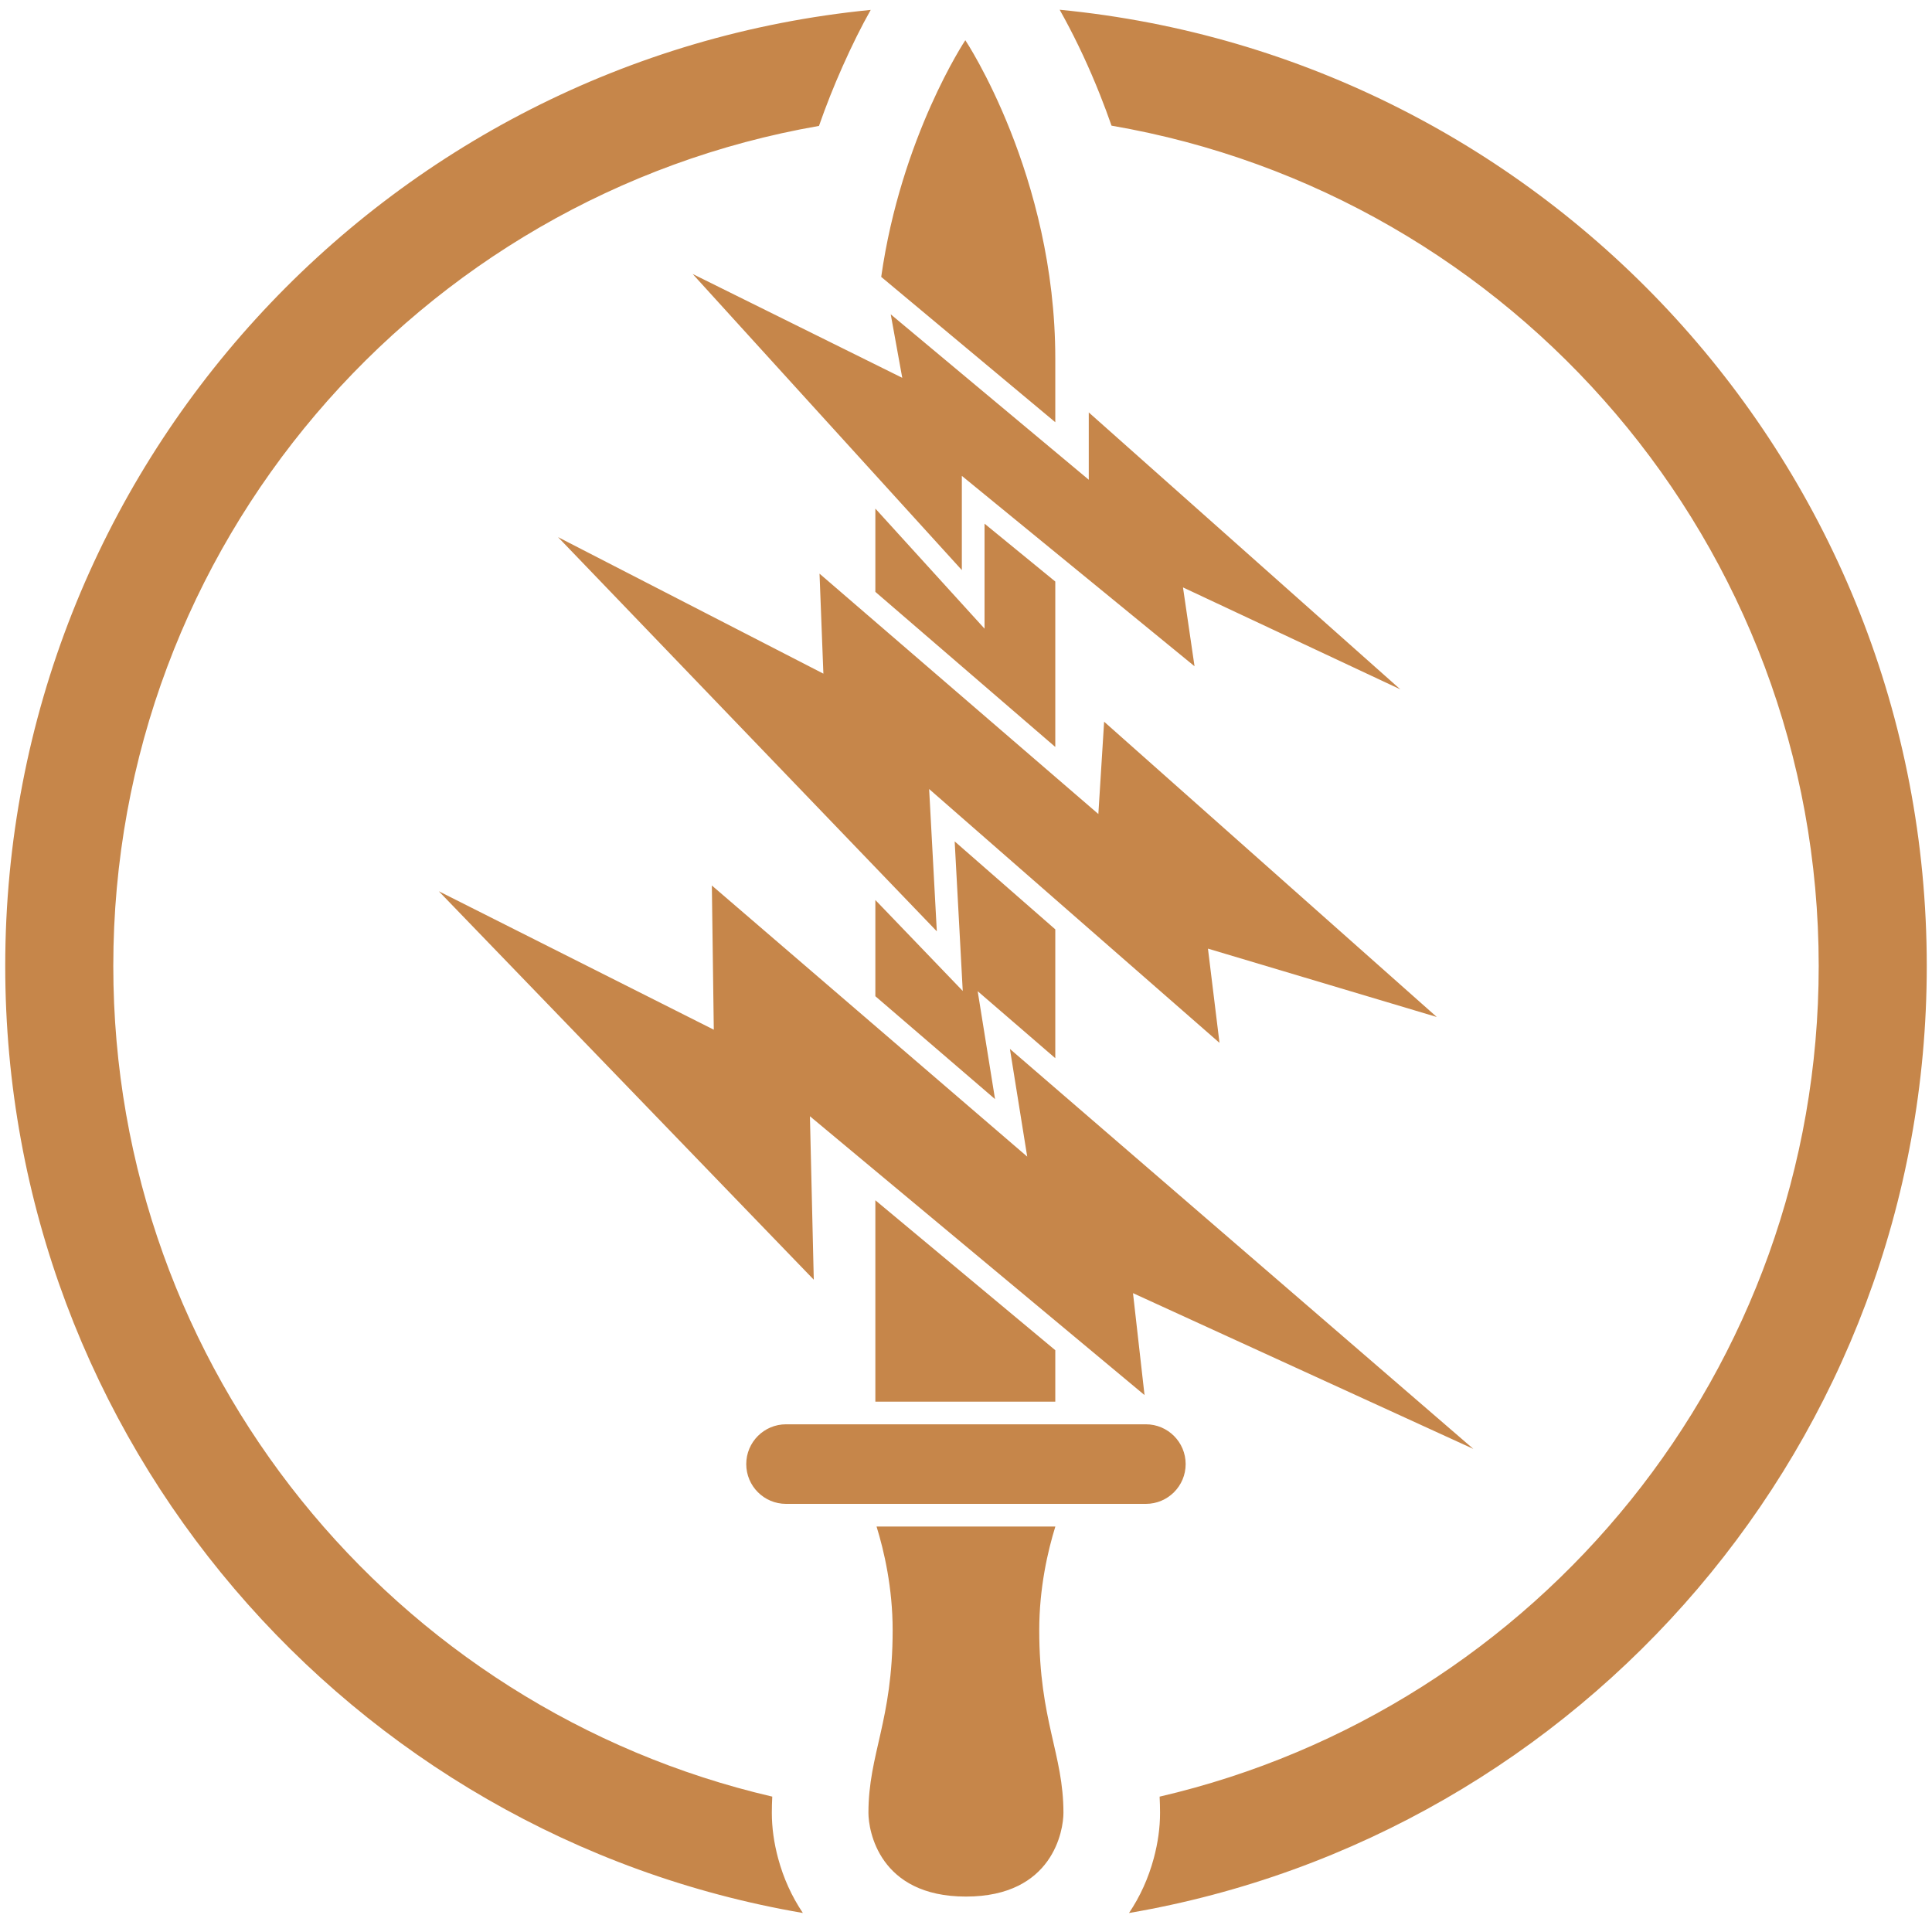
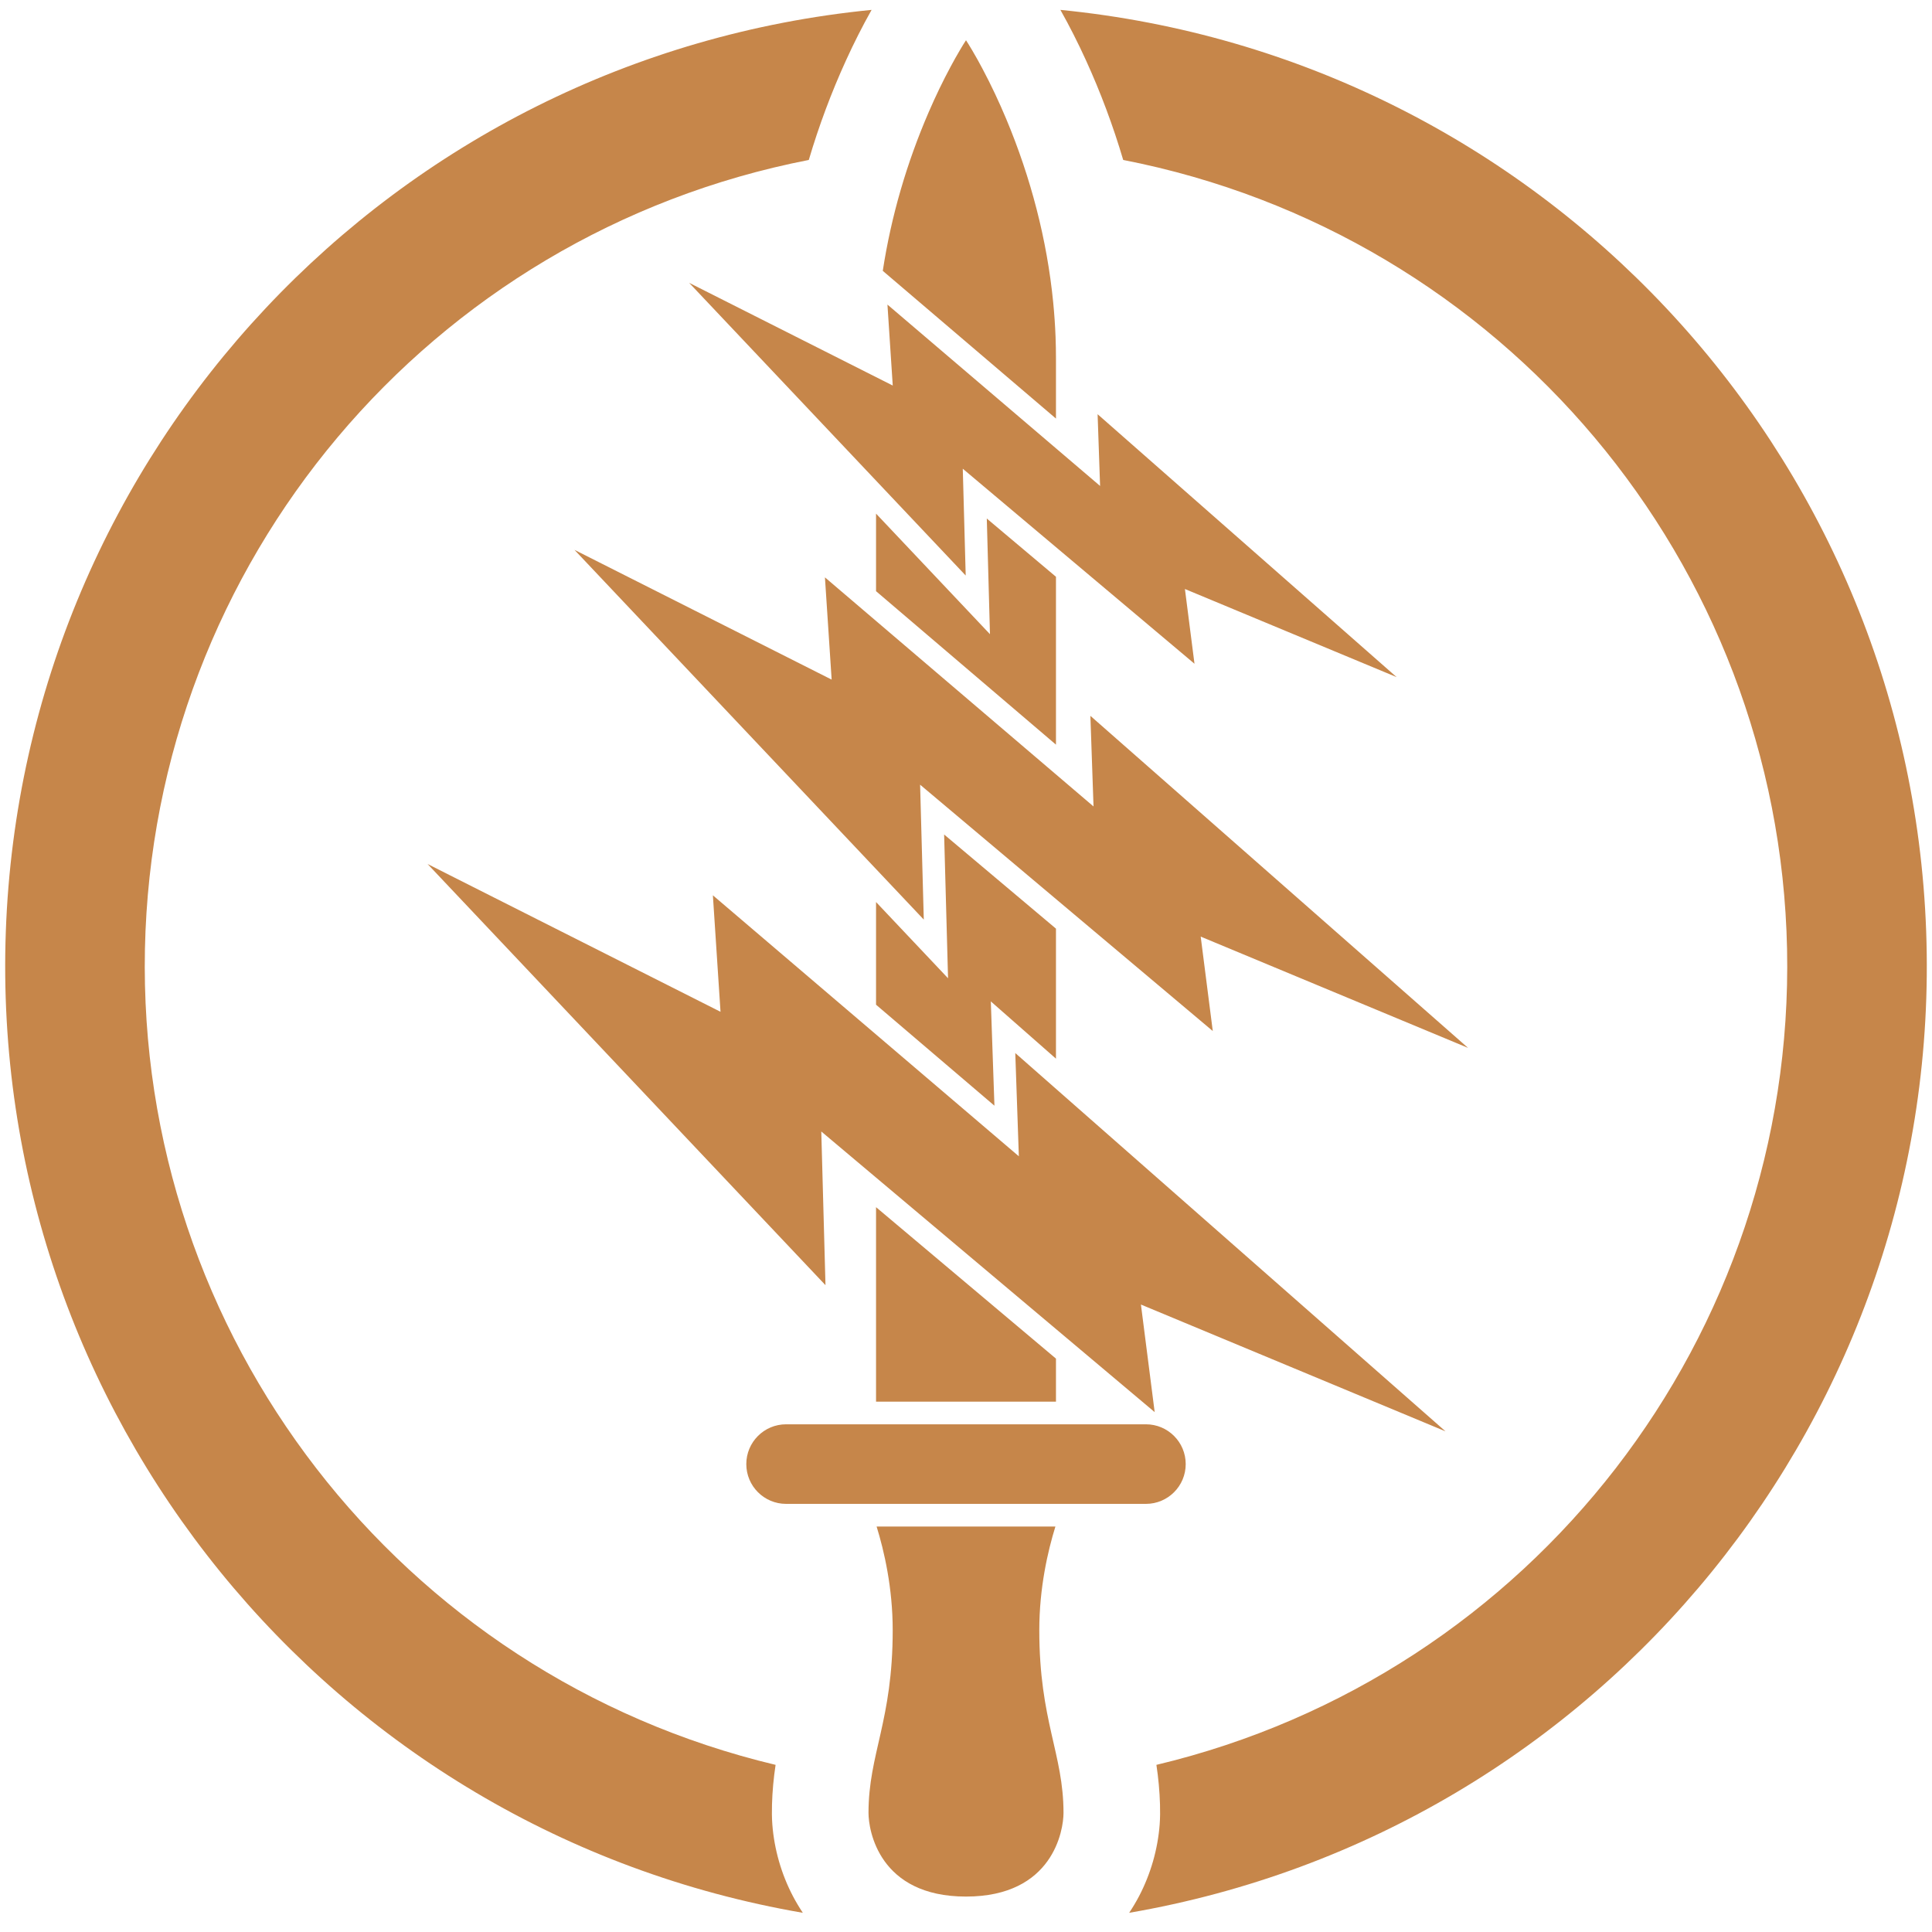
<svg xmlns="http://www.w3.org/2000/svg" viewBox="0 0 1440 1440">
-   <path fill="#c6864a" d="M1436.1 720C1436.1 1074.08 1179.12 1368.13 841.5 1425.84Q853.94 1407.33 859.93 1385.15Q864.63 1367.7 864.63 1351.23Q864.63 1345.21 864.31 1339.11C1145.8 1273.75 1355.56 1021.37 1355.56 720C1355.56 405.97 1127.81 145.14 828.47 93.66Q824.48 82.23 819.95 70.82Q807.88 40.41 793.24 13.47Q791.48 10.23 789.81 7.26C1152.54 42.35 1436.1 348.06 1436.1 720ZM575.6 1339.09Q575.28 1345.2 575.28 1351.23Q575.28 1367.7 579.98 1385.15Q585.96 1407.32 598.41 1425.82C260.83 1368.08 3.9 1074.04 3.9 720C3.9 348.48 286.83 43.03 648.98 7.38Q638.67 25.58 627.95 49.65Q618.19 71.56 610.42 93.85C311.63 145.78 84.44 406.36 84.44 720C84.44 1021.34 294.16 1273.7 575.6 1339.09ZM530.57 659.99 765.62 862.08 752.73 781.81 1098.15 1079.93 844.47 963.84 853.06 1039.8 603.67 831.99 606.54 953.81 327.06 664.29 532.02 767.48ZM415.91 400.33 613.7 502.1 610.83 427.57 818.65 606.72 822.95 537.92 1070.88 758 900.34 707.05 908.94 777.28 692.52 588.09 698.25 694.15ZM516.27 204.21 672.49 281.6 663.9 234.29 811.5 357.57V307.39L1043.7 513.79L881.73 437.82L890.33 496.58L716.9 354.68V424.91ZM786.6 1137.78C780.94 1156.03 774.59 1183.54 774.59 1215.02C774.59 1282.72 792.63 1307.15 792.63 1351.23C792.63 1364.1 784.9 1413.59 719.96 1413.59C655.01 1413.59 647.28 1364.09 647.28 1351.23C647.28 1307.16 665.33 1282.72 665.33 1215.02C665.33 1183.53 658.98 1156.03 653.33 1137.78ZM719.51 30C719.51 30 786.55 130.59 786.55 267.26V314.7L674.74 221.35L656.8 206.37C671.67 101.74 719.48 30 719.48 30ZM854.06 1061.59C870.45 1061.59 883.72 1074.87 883.72 1091.25C883.72 1107.62 870.45 1120.9 854.06 1120.9H585.87C569.48 1120.9 556.21 1107.62 556.21 1091.25C556.21 1074.87 569.48 1061.59 585.87 1061.59ZM652.44 894.6 786.55 1006.36V1044.71H652.44ZM786.55 692.69V788.72L763.75 769.03L728.71 738.79L736.05 784.49L741.64 819.21L652.44 742.52V670.82L686.1 705.84L717.57 738.6L715.13 693.24L711.56 627.13ZM786.55 433.45V556.74L652.44 441.14V379.07L704.45 436.28L733.82 468.57V390.31Z" />
+   <path fill="#c6864a" d="M318.68 643.97L537.03 754.13L531.34 667.31L759.39 861.83L756.73 784.88L1077.39 1066.83L850.38 972.33L860.63 1052.51L612.14 843.34L615.27 957.9ZM428.18 409.84L619.86 506.54L614.86 430.33L815.05 601.08L812.71 533.54L1094.2 781.04L894.93 698.09L903.93 768.47L685.79 584.86L688.54 685.42ZM513.65 210.8L665.4 287.36L661.45 227.02L819.94 362.2L818.09 308.73L1040.94 504.67L883.17 439.01L890.3 494.72L717.6 349.36L719.78 428.97ZM786.64 1137.78C780.98 1156.03 774.63 1183.53 774.63 1215.02C774.63 1282.72 792.68 1307.16 792.68 1351.23C792.68 1364.09 784.94 1413.59 720 1413.59C655.06 1413.59 647.33 1364.09 647.33 1351.23C647.33 1307.16 665.37 1282.72 665.37 1215.02C665.37 1183.53 659.02 1156.03 653.37 1137.78ZM720 30L720 30C718.49 32.28 717.06 34.66 715.67 37.01C713.21 41.16 710.85 45.37 708.57 49.63C702.64 60.67 697.21 71.99 692.23 83.5C675.87 121.29 664.22 161.16 657.97 201.87L787.06 311.98C787.06 297.07 787.06 282.17 787.06 267.26C787.06 261.85 786.95 256.44 786.75 251.04C786.42 242.5 785.83 233.98 785 225.48C780.4 178.6 768.21 132.18 750.02 88.76C744.65 75.96 738.74 63.37 732.22 51.1C729.78 46.5 727.25 41.95 724.6 37.46C723.68 35.9 722.74 34.35 721.79 32.81C721.2 31.87 720.62 30.92 720 30ZM854.1 1061.59C870.49 1061.59 883.76 1074.87 883.76 1091.25C883.76 1107.62 870.49 1120.9 854.1 1120.9L585.91 1120.9C569.52 1120.9 556.25 1107.62 556.25 1091.25C556.25 1074.87 569.52 1061.59 585.91 1061.59ZM652.95 440.63L787.06 555.02L787.06 429.89L735.5 386.49L737.86 472.69L652.95 382.82ZM652.95 748.85L741.19 824.12L738.5 746.38L787.06 789.07L787.06 692.16L703.7 621.99L706.62 729.14L652.95 672.33ZM652.95 1044.71L787.06 1044.71L787.06 1012.64L652.95 899.75ZM837.17 119.22C1119.96 174.37 1326.01 419.28 1331.97 707.34C1337.93 995.4 1142.19 1248.62 861.92 1315.42C863.4 1325.23 864.32 1335.1 864.6 1345.02C864.74 1349.96 864.72 1354.91 864.35 1359.85C862.93 1378.41 857.62 1396.82 848.99 1413.31C846.75 1417.57 844.29 1421.69 841.62 1425.7C1194.8 1364.85 1448.61 1052.28 1435.66 694.13C1422.72 335.99 1147.01 42.56 790.36 7.36C797.23 19.55 803.53 32.05 809.34 44.78C820.36 68.9 829.65 93.79 837.17 119.22ZM578.08 1315.42C297.81 1248.62 102.07 995.4 108.03 707.34C113.99 419.28 320.04 174.37 602.83 119.22C610.35 93.79 619.64 68.9 630.66 44.78C636.47 32.05 642.77 19.55 649.64 7.36C292.99 42.56 17.28 335.99 4.34 694.13C-8.61 1052.28 245.2 1364.85 598.38 1425.7C595.71 1421.69 593.25 1417.57 591.01 1413.31C582.38 1396.82 577.07 1378.41 575.65 1359.85C575.28 1354.91 575.26 1349.96 575.4 1345.02C575.68 1335.1 576.6 1325.23 578.08 1315.42Z" />
</svg>
